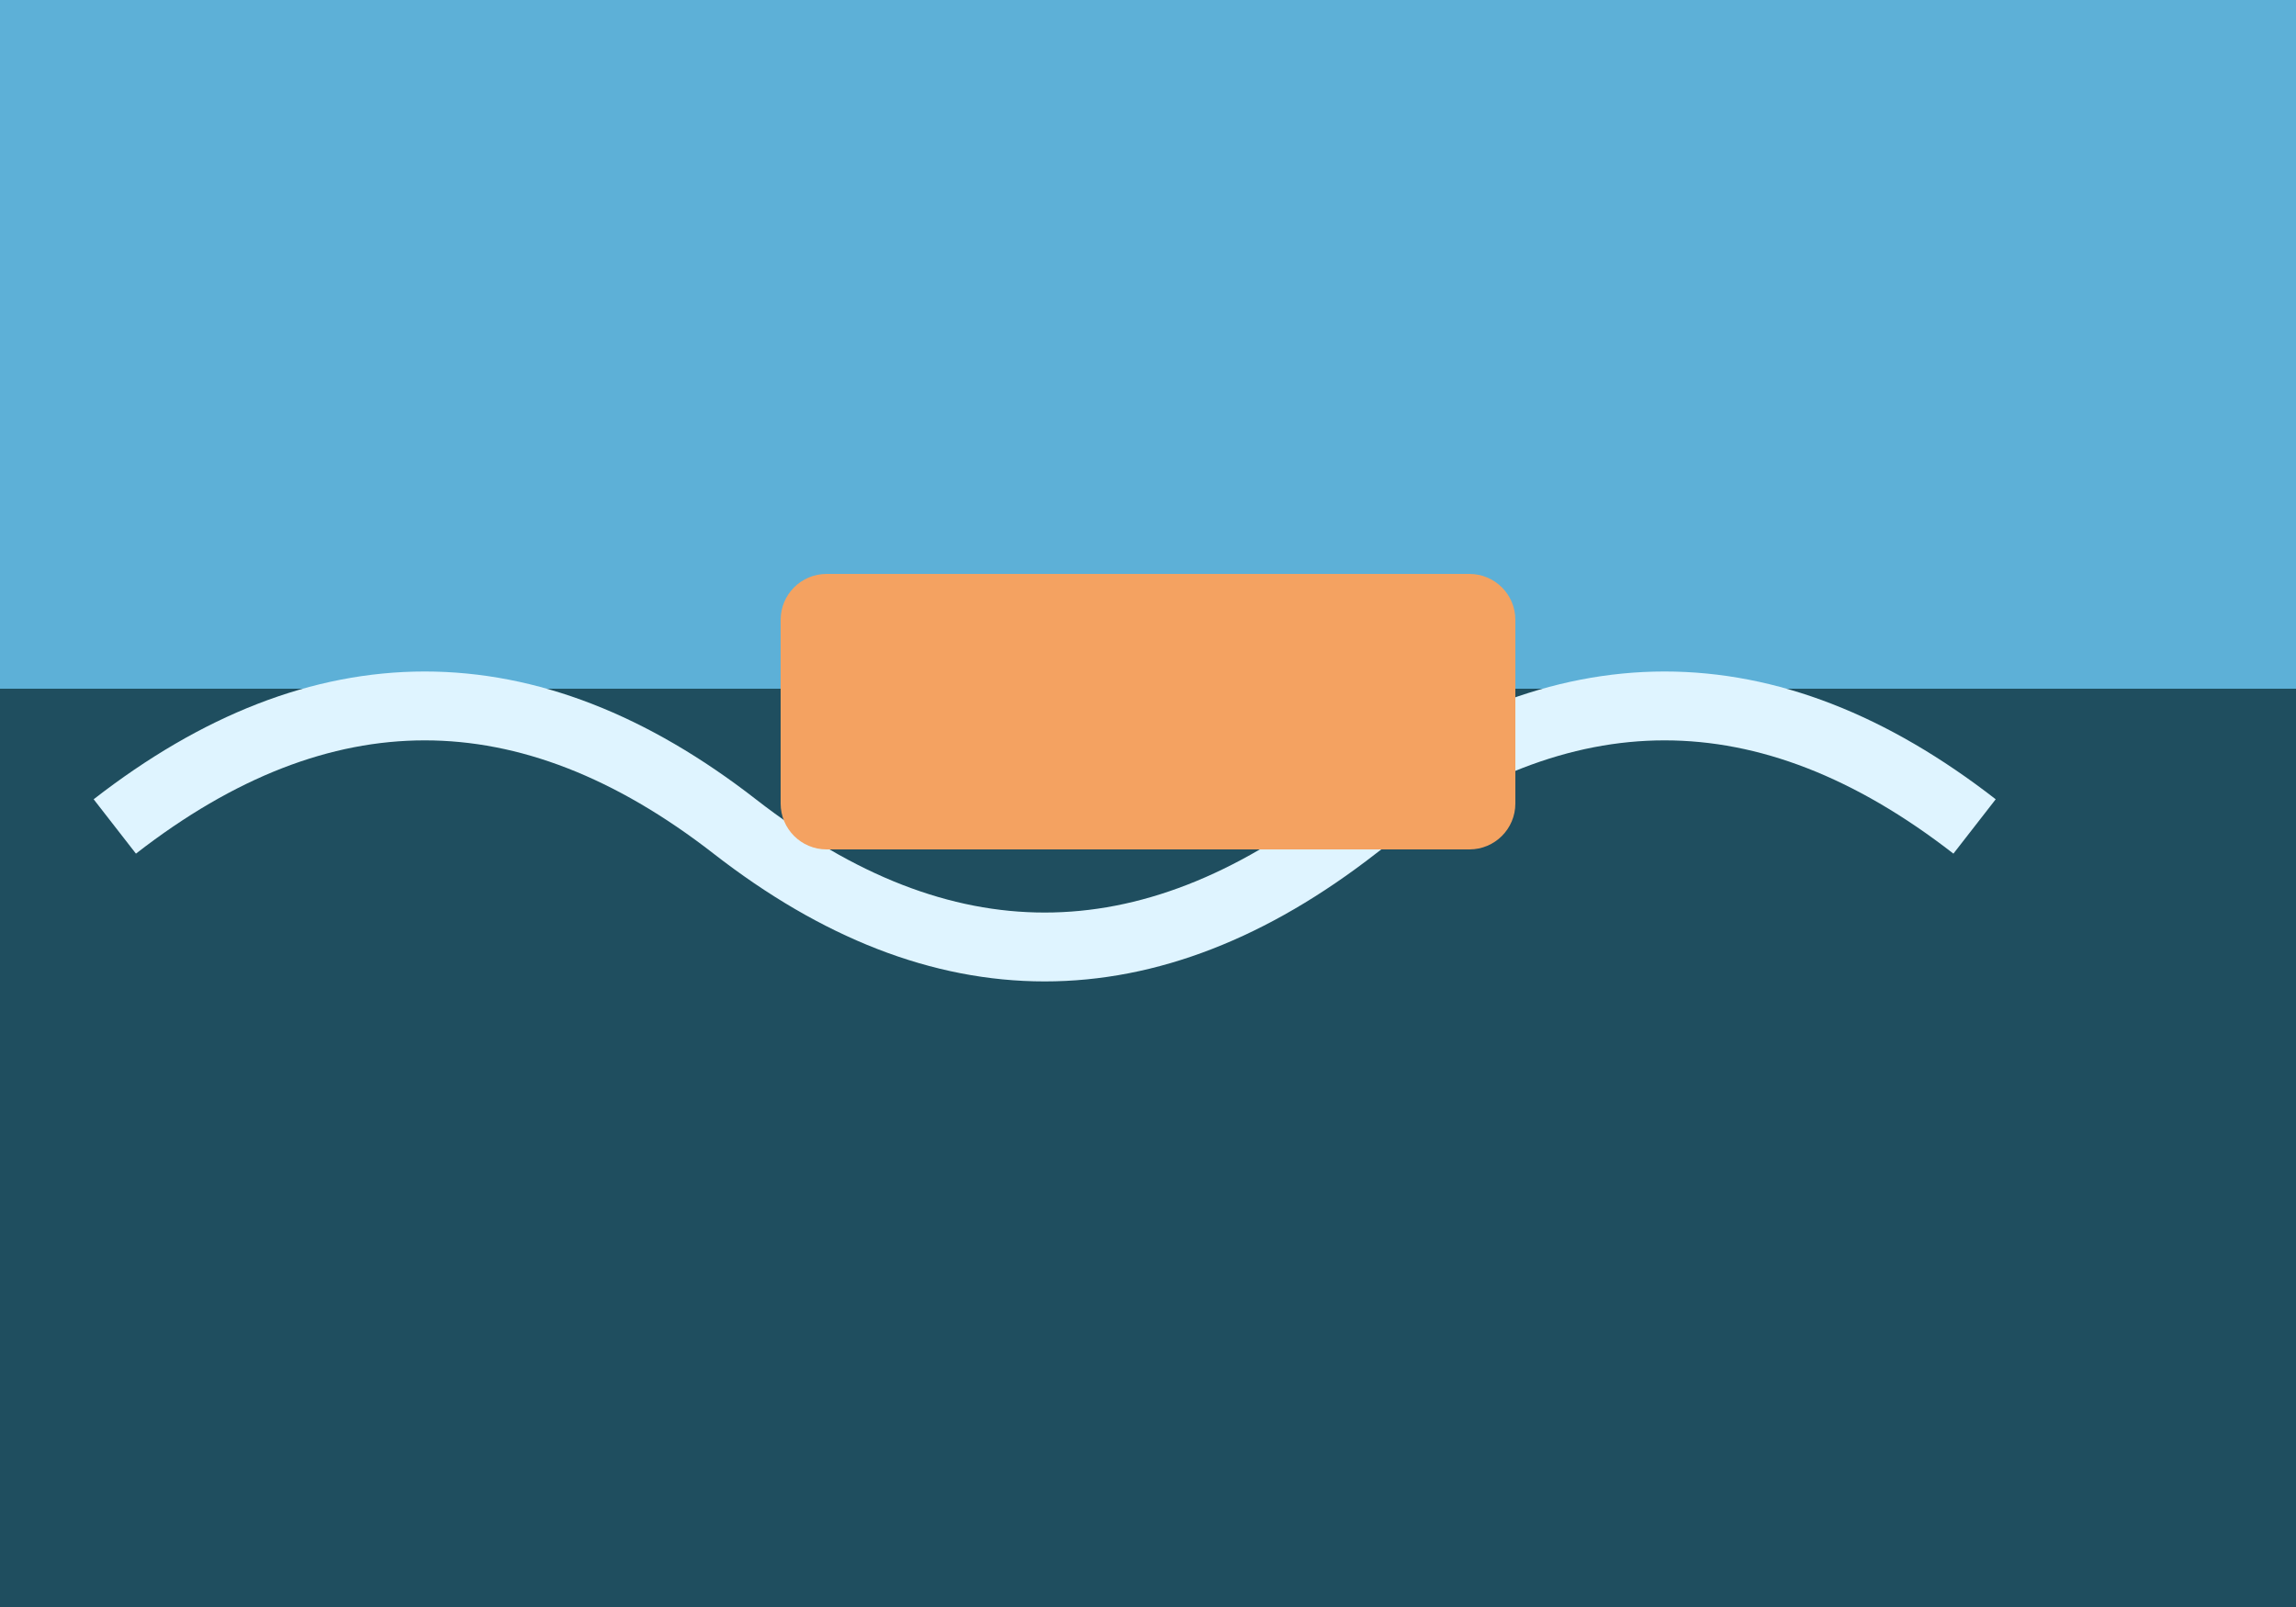
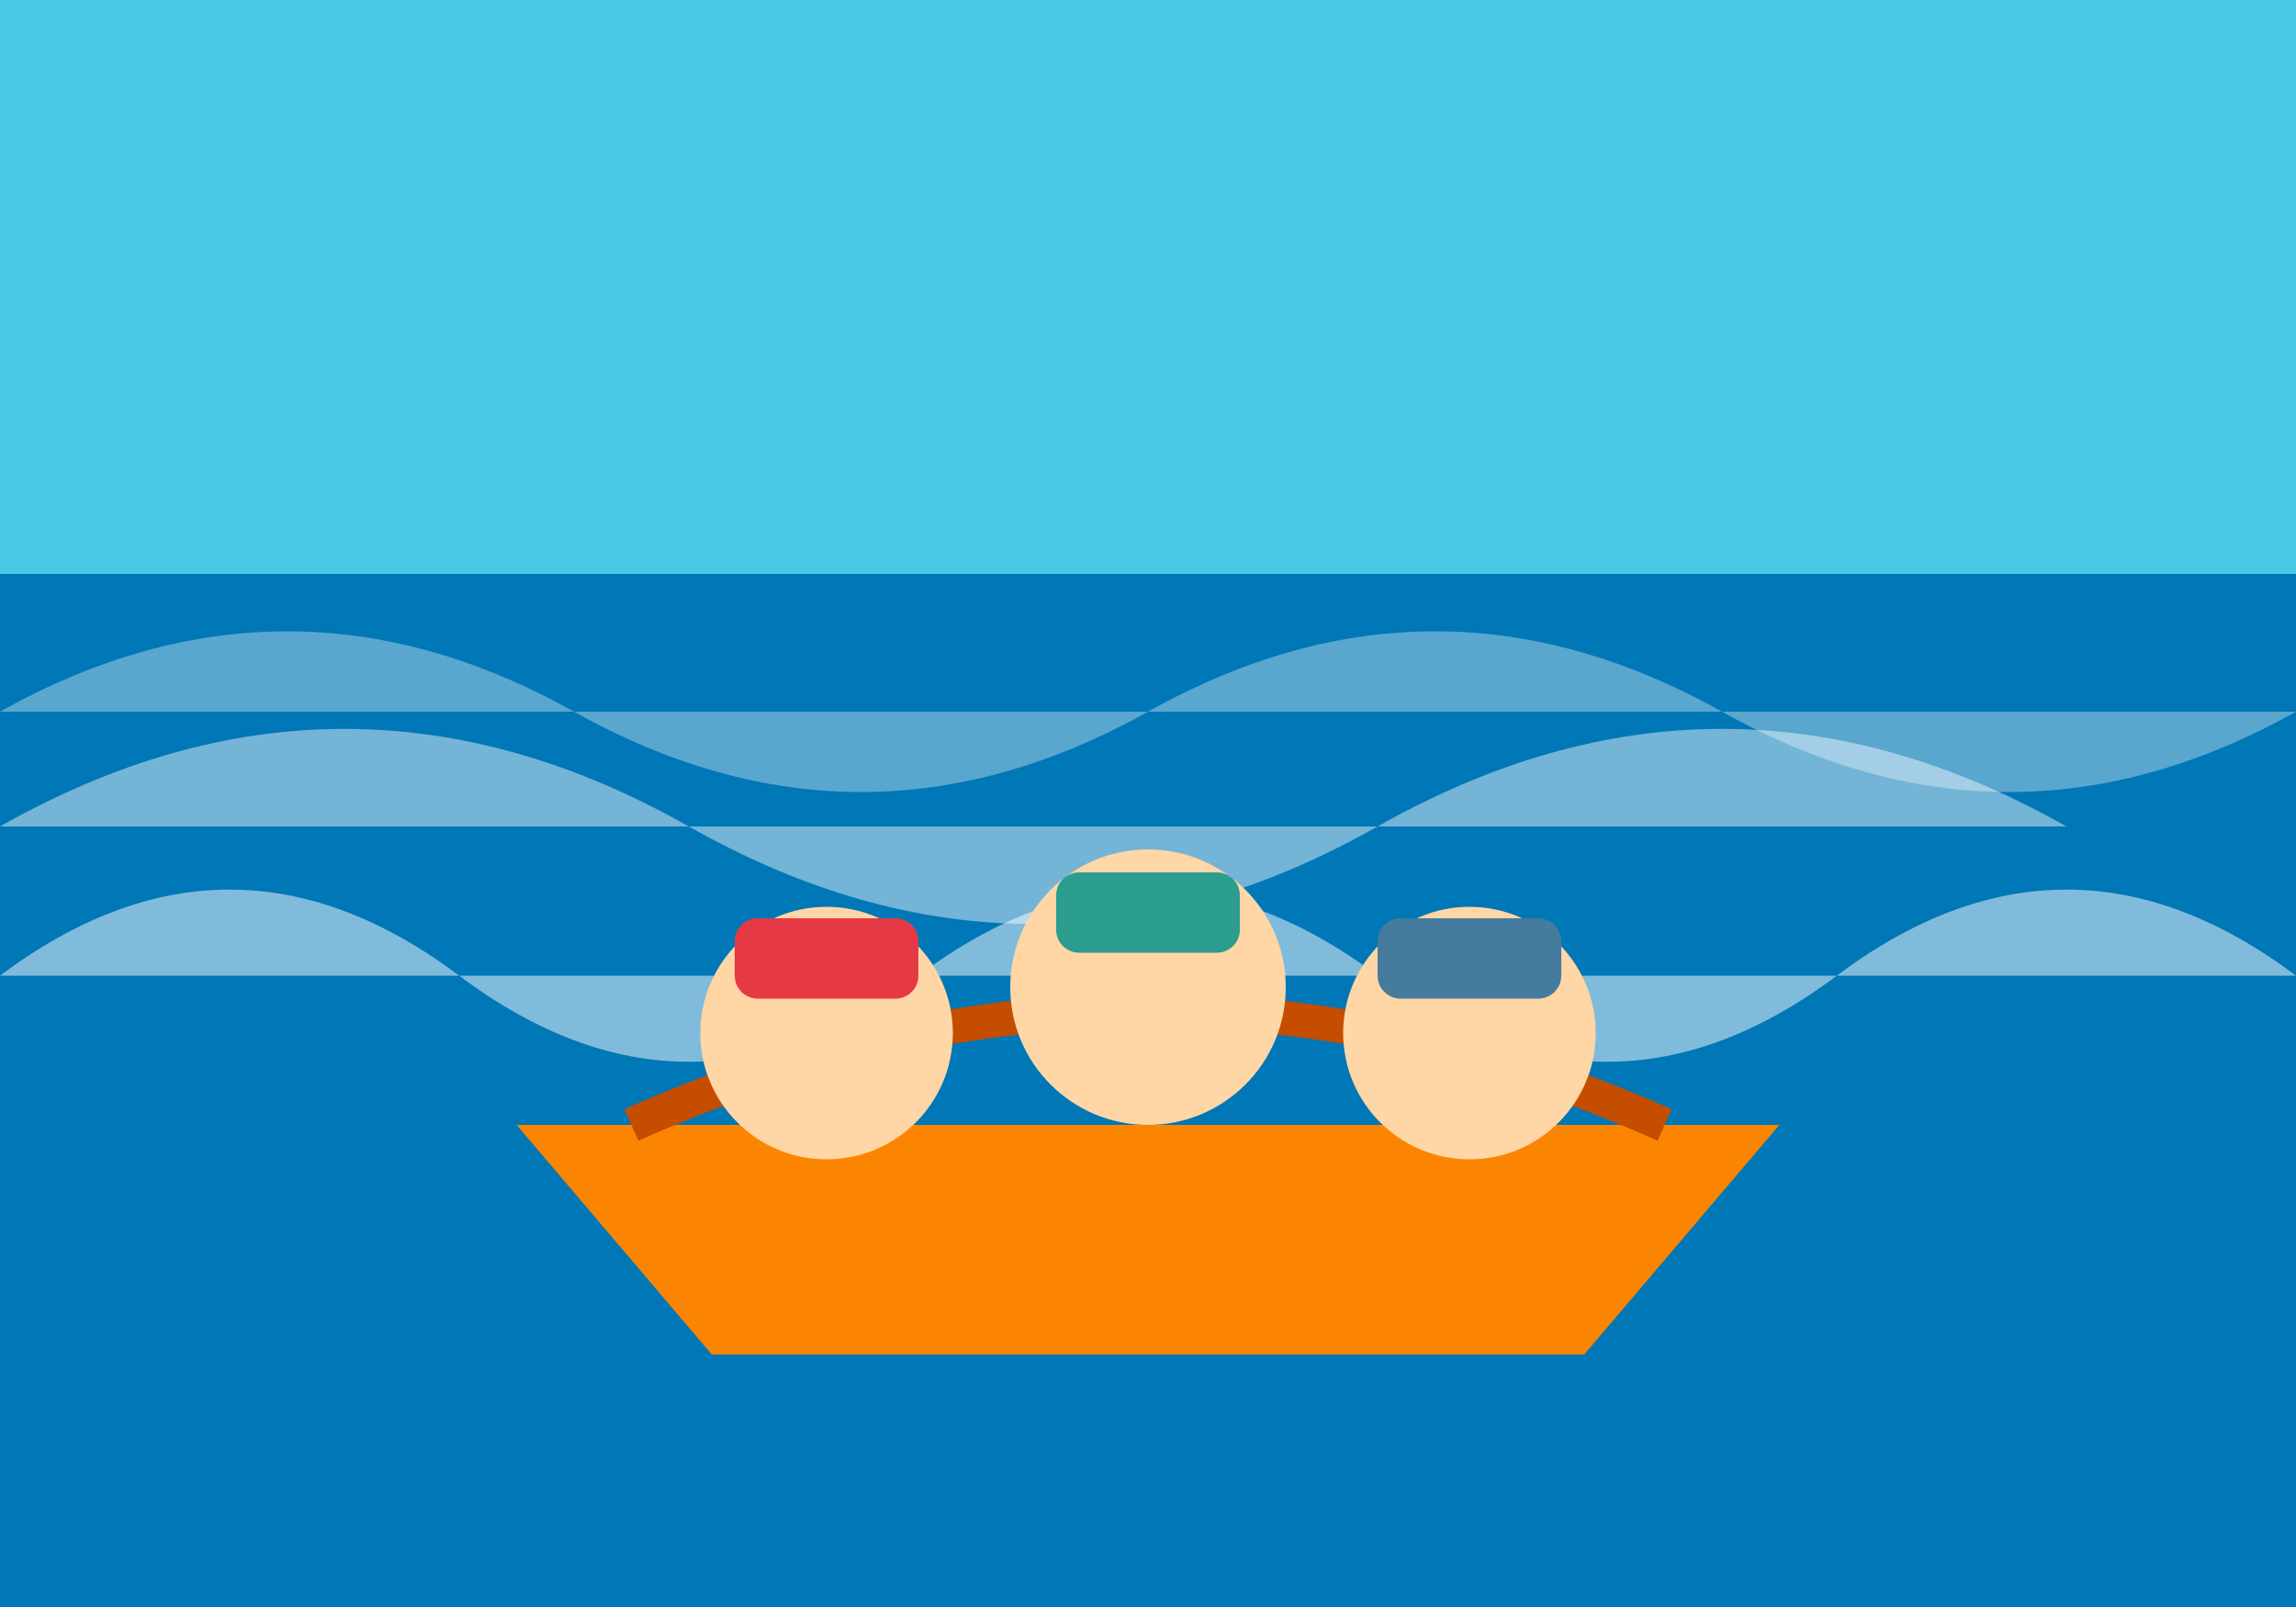
<svg xmlns="http://www.w3.org/2000/svg" viewBox="0 0 200 140" role="img" aria-label="Corredeira do Rio Jacare">
-   <rect width="200" height="140" fill="#5db0d7" />
-   <rect y="60" width="200" height="80" fill="#1f4e5f" />
-   <path d="M10 72c18-14 36-14 54 0s36 14 54 0 36-14 54 0" fill="none" stroke="#dff4ff" stroke-width="6" />
-   <rect x="68" y="50" width="64" height="24" rx="4" fill="#f4a261" />
+   <rect width="200" height="140" fill="#48CAE4" />
+   <rect y="50" width="200" height="90" fill="#0077B6" />
+   <path d="M0 62 Q25 48 50 62 T100 62 T150 62 T200 62" fill="#FFFFFF" opacity="0.35" />
+   <path d="M0 72 Q30 55 60 72 T120 72 T180 72" fill="#FFFFFF" opacity="0.45" />
+   <path d="M0 85 Q20 70 40 85 T80 85 T120 85 T160 85 T200 85" fill="#FFFFFF" opacity="0.5" />
+   <path d="M45 98 L155 98 L138 118 L62 118 Z" fill="#FB8500" />
+   <path d="M55 98 Q100 78 145 98" fill="none" stroke="#C44D00" stroke-width="3" />
+   <ellipse cx="72" cy="90" rx="11" ry="11" fill="#FFD6A5" />
+   <ellipse cx="100" cy="86" rx="12" ry="12" fill="#FFD6A5" />
+   <ellipse cx="128" cy="90" rx="11" ry="11" fill="#FFD6A5" />
+   <rect x="64" y="80" width="16" height="7" rx="2" fill="#E63946" />
+   <rect x="92" y="76" width="16" height="7" rx="2" fill="#2A9D8F" />
+   <rect x="120" y="80" width="16" height="7" rx="2" fill="#457B9D" />
</svg>
